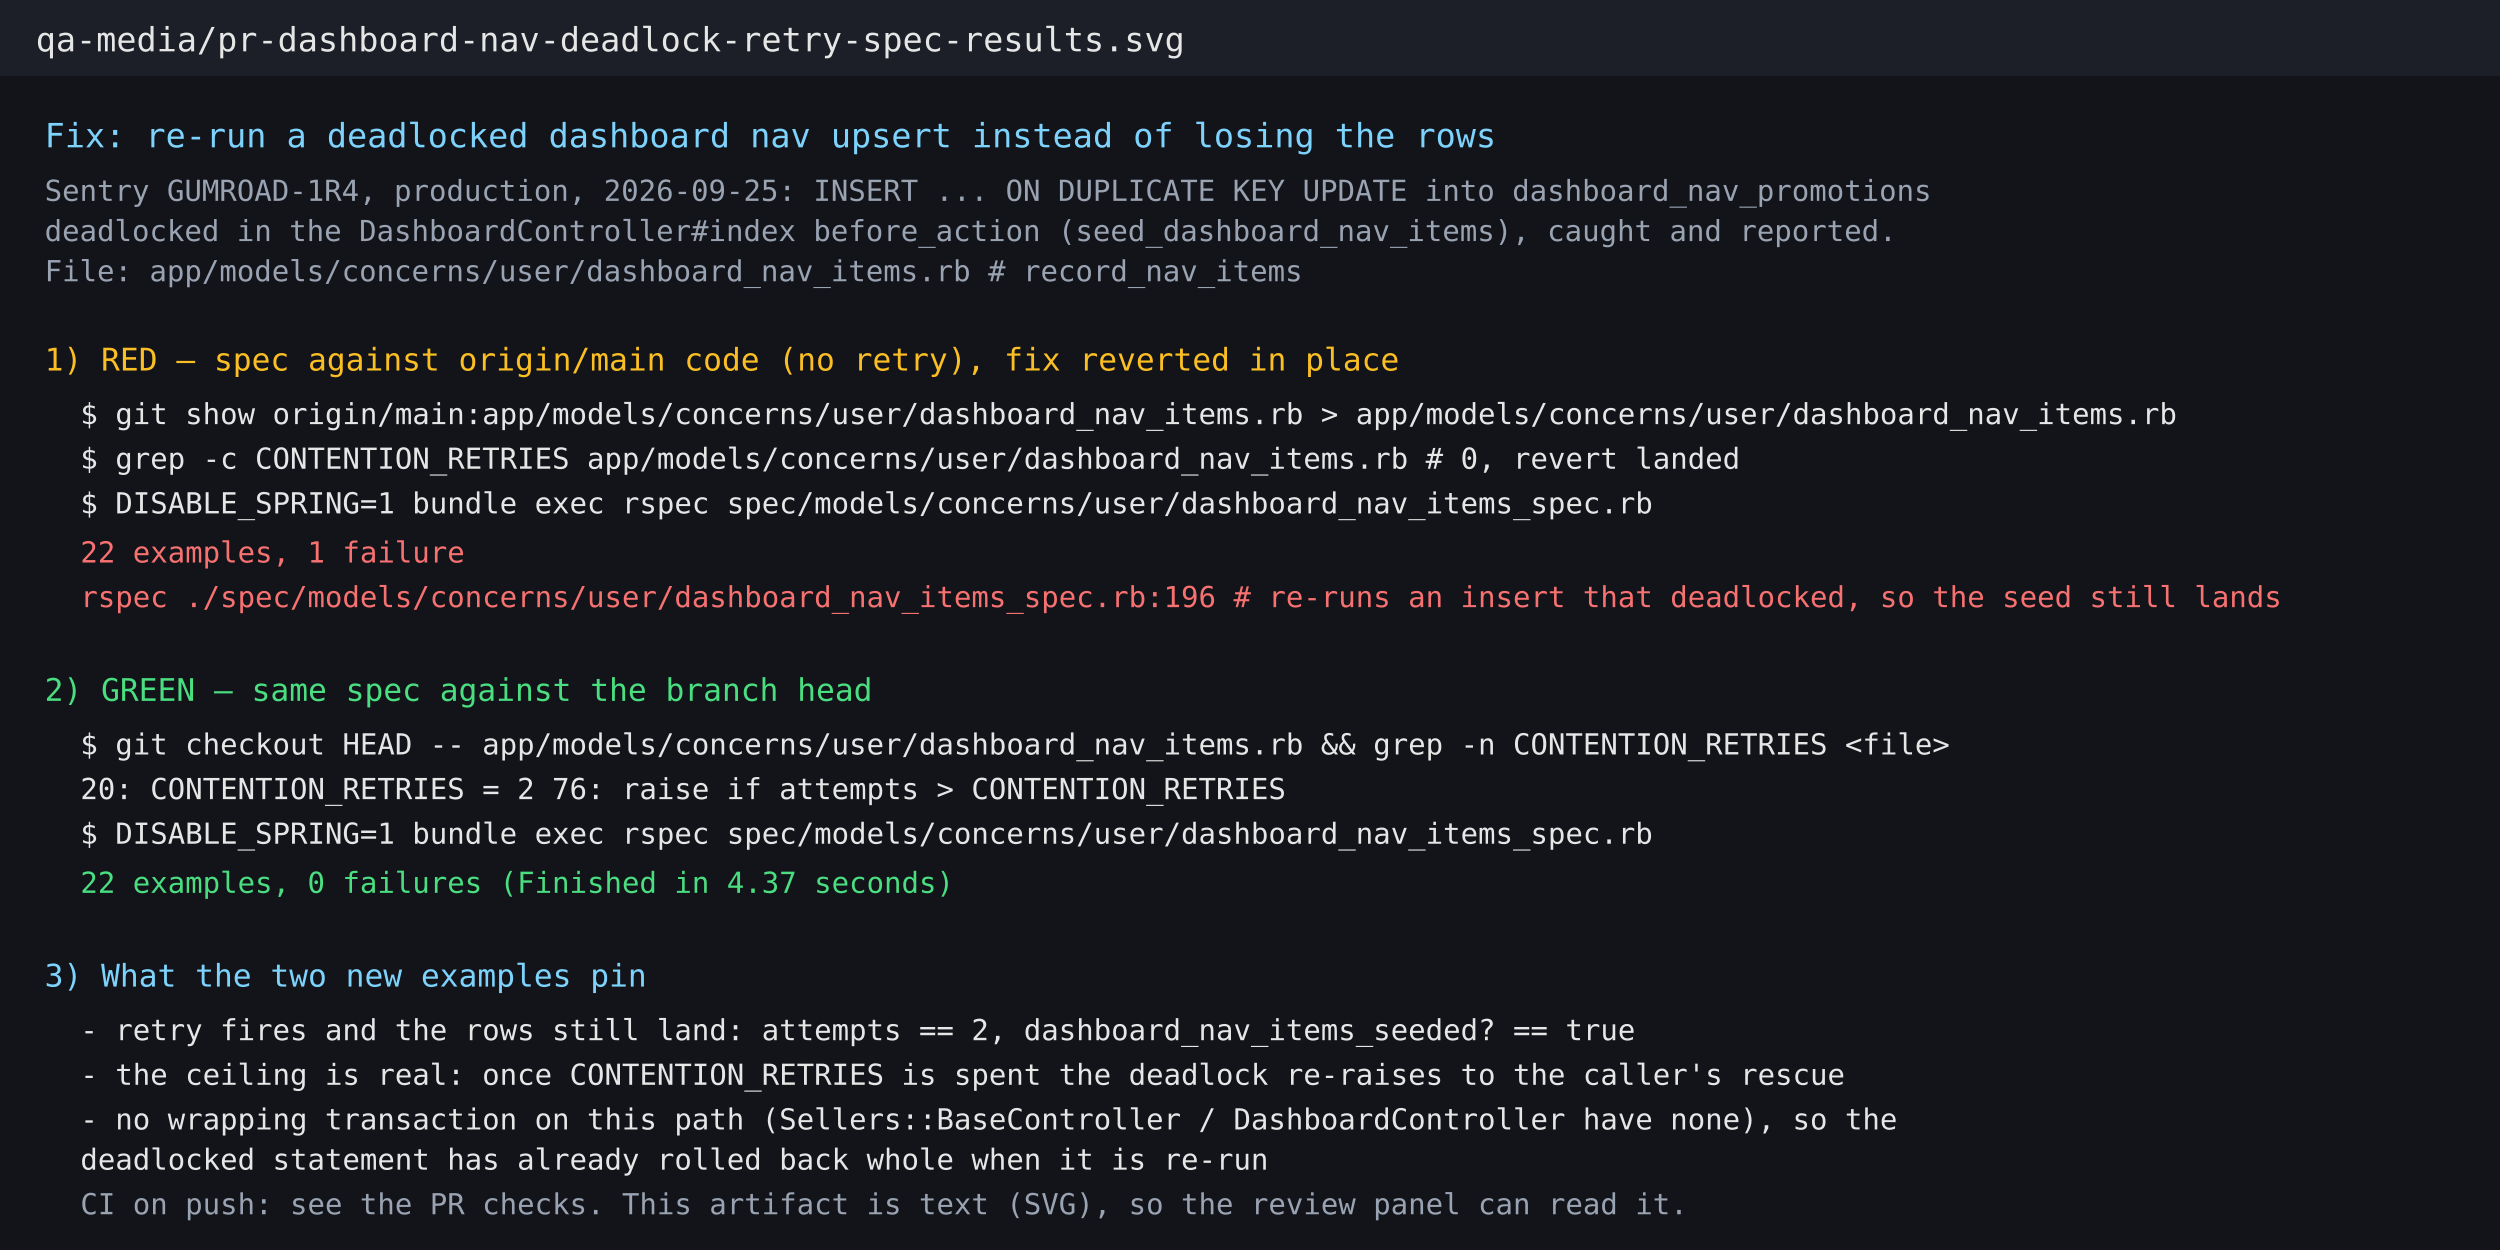
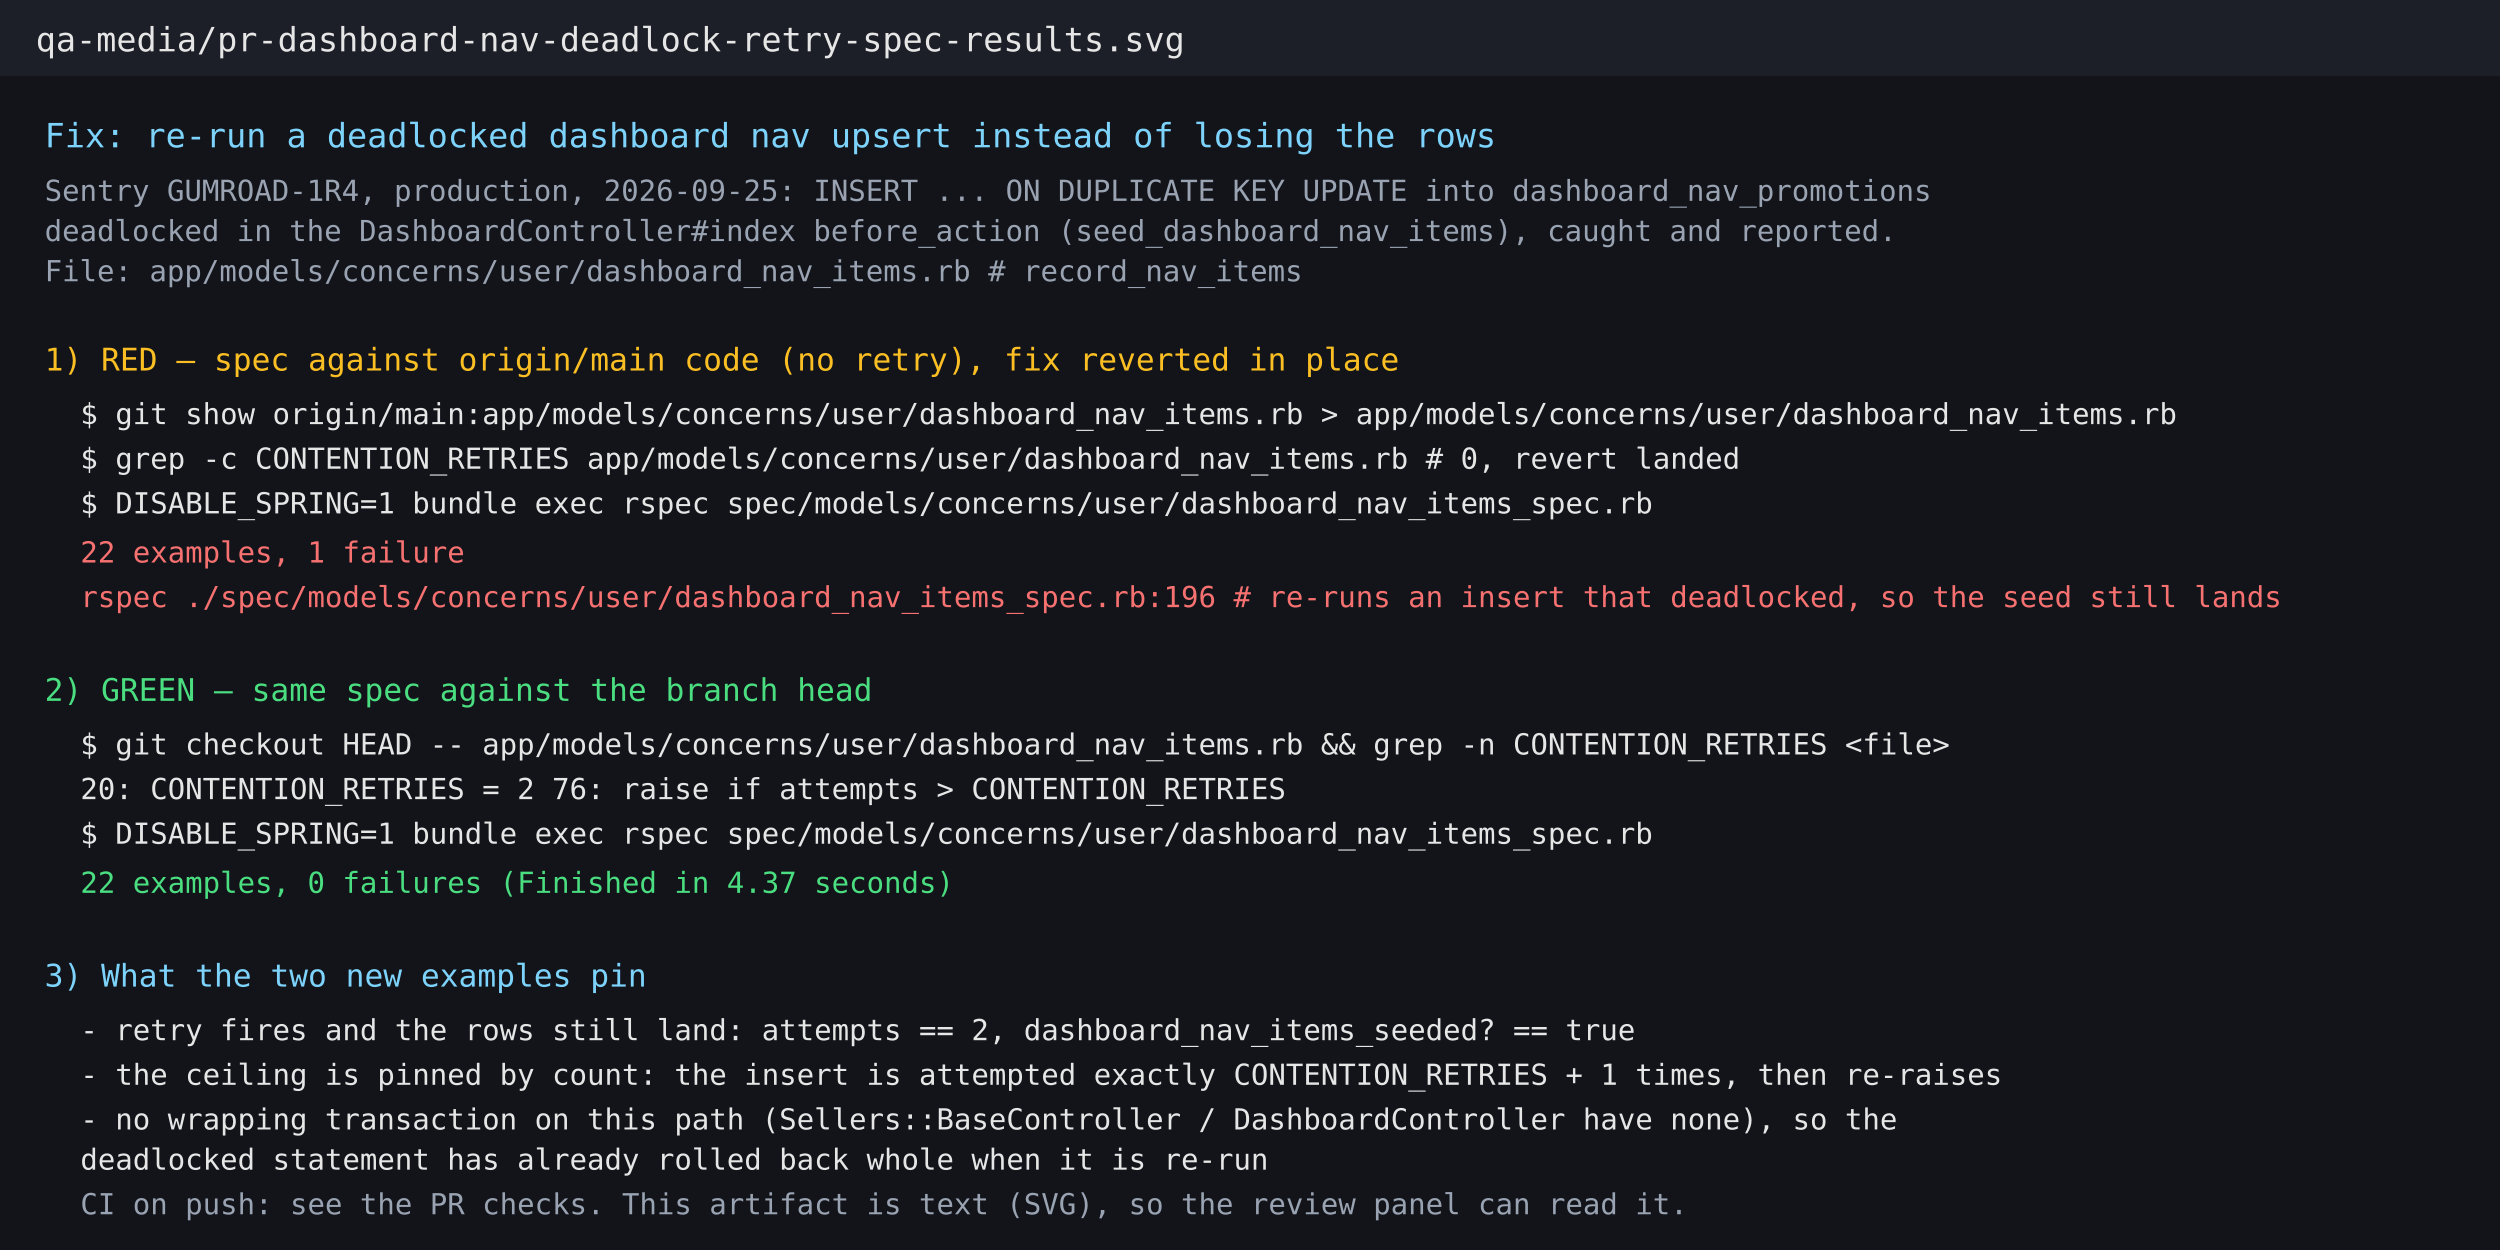
<svg xmlns="http://www.w3.org/2000/svg" width="1120" height="560" viewBox="0 0 1120 560" font-family="SFMono-Regular, Menlo, Consolas, monospace">
  <rect width="1120" height="560" fill="#12141a" />
  <rect x="0" y="0" width="1120" height="34" fill="#1c1f27" />
  <text x="16" y="23" fill="#e6e6e6" font-size="15">qa-media/pr-dashboard-nav-deadlock-retry-spec-results.svg</text>
  <text x="20" y="66" fill="#7dd3fc" font-size="15">Fix: re-run a deadlocked dashboard nav upsert instead of losing the rows</text>
  <text x="20" y="90" fill="#9aa3b2" font-size="13">Sentry GUMROAD-1R4, production, 2026-09-25: INSERT ... ON DUPLICATE KEY UPDATE into dashboard_nav_promotions</text>
  <text x="20" y="108" fill="#9aa3b2" font-size="13">deadlocked in the DashboardController#index before_action (seed_dashboard_nav_items), caught and reported.</text>
  <text x="20" y="126" fill="#9aa3b2" font-size="13">File: app/models/concerns/user/dashboard_nav_items.rb # record_nav_items</text>
  <text x="20" y="166" fill="#fbbf24" font-size="14">1) RED — spec against origin/main code (no retry), fix reverted in place</text>
  <text x="36" y="190" fill="#e6e6e6" font-size="13">$ git show origin/main:app/models/concerns/user/dashboard_nav_items.rb &gt; app/models/concerns/user/dashboard_nav_items.rb</text>
  <text x="36" y="210" fill="#e6e6e6" font-size="13">$ grep -c CONTENTION_RETRIES app/models/concerns/user/dashboard_nav_items.rb   # 0, revert landed</text>
  <text x="36" y="230" fill="#e6e6e6" font-size="13">$ DISABLE_SPRING=1 bundle exec rspec spec/models/concerns/user/dashboard_nav_items_spec.rb</text>
  <text x="36" y="252" fill="#f87171" font-size="13">22 examples, 1 failure</text>
  <text x="36" y="272" fill="#f87171" font-size="13">rspec ./spec/models/concerns/user/dashboard_nav_items_spec.rb:196 # re-runs an insert that deadlocked, so the seed still lands</text>
  <text x="20" y="314" fill="#4ade80" font-size="14">2) GREEN — same spec against the branch head</text>
  <text x="36" y="338" fill="#e6e6e6" font-size="13">$ git checkout HEAD -- app/models/concerns/user/dashboard_nav_items.rb &amp;&amp; grep -n CONTENTION_RETRIES &lt;file&gt;</text>
  <text x="36" y="358" fill="#e6e6e6" font-size="13">20:  CONTENTION_RETRIES = 2      76:  raise if attempts &gt; CONTENTION_RETRIES</text>
  <text x="36" y="378" fill="#e6e6e6" font-size="13">$ DISABLE_SPRING=1 bundle exec rspec spec/models/concerns/user/dashboard_nav_items_spec.rb</text>
  <text x="36" y="400" fill="#4ade80" font-size="13">22 examples, 0 failures   (Finished in 4.37 seconds)</text>
  <text x="20" y="442" fill="#7dd3fc" font-size="14">3) What the two new examples pin</text>
  <text x="36" y="466" fill="#e6e6e6" font-size="13">- retry fires and the rows still land: attempts == 2, dashboard_nav_items_seeded? == true</text>
-   <text x="36" y="486" fill="#e6e6e6" font-size="13">- the ceiling is real: once CONTENTION_RETRIES is spent the deadlock re-raises to the caller's rescue</text>
+   <text x="36" y="486" fill="#e6e6e6" font-size="13">- the ceiling is pinned by count: the insert is attempted exactly CONTENTION_RETRIES + 1 times, then re-raises</text>
  <text x="36" y="506" fill="#e6e6e6" font-size="13">- no wrapping transaction on this path (Sellers::BaseController / DashboardController have none), so the</text>
  <text x="36" y="524" fill="#e6e6e6" font-size="13">  deadlocked statement has already rolled back whole when it is re-run</text>
  <text x="36" y="544" fill="#9aa3b2" font-size="13">CI on push: see the PR checks. This artifact is text (SVG), so the review panel can read it.</text>
</svg>
